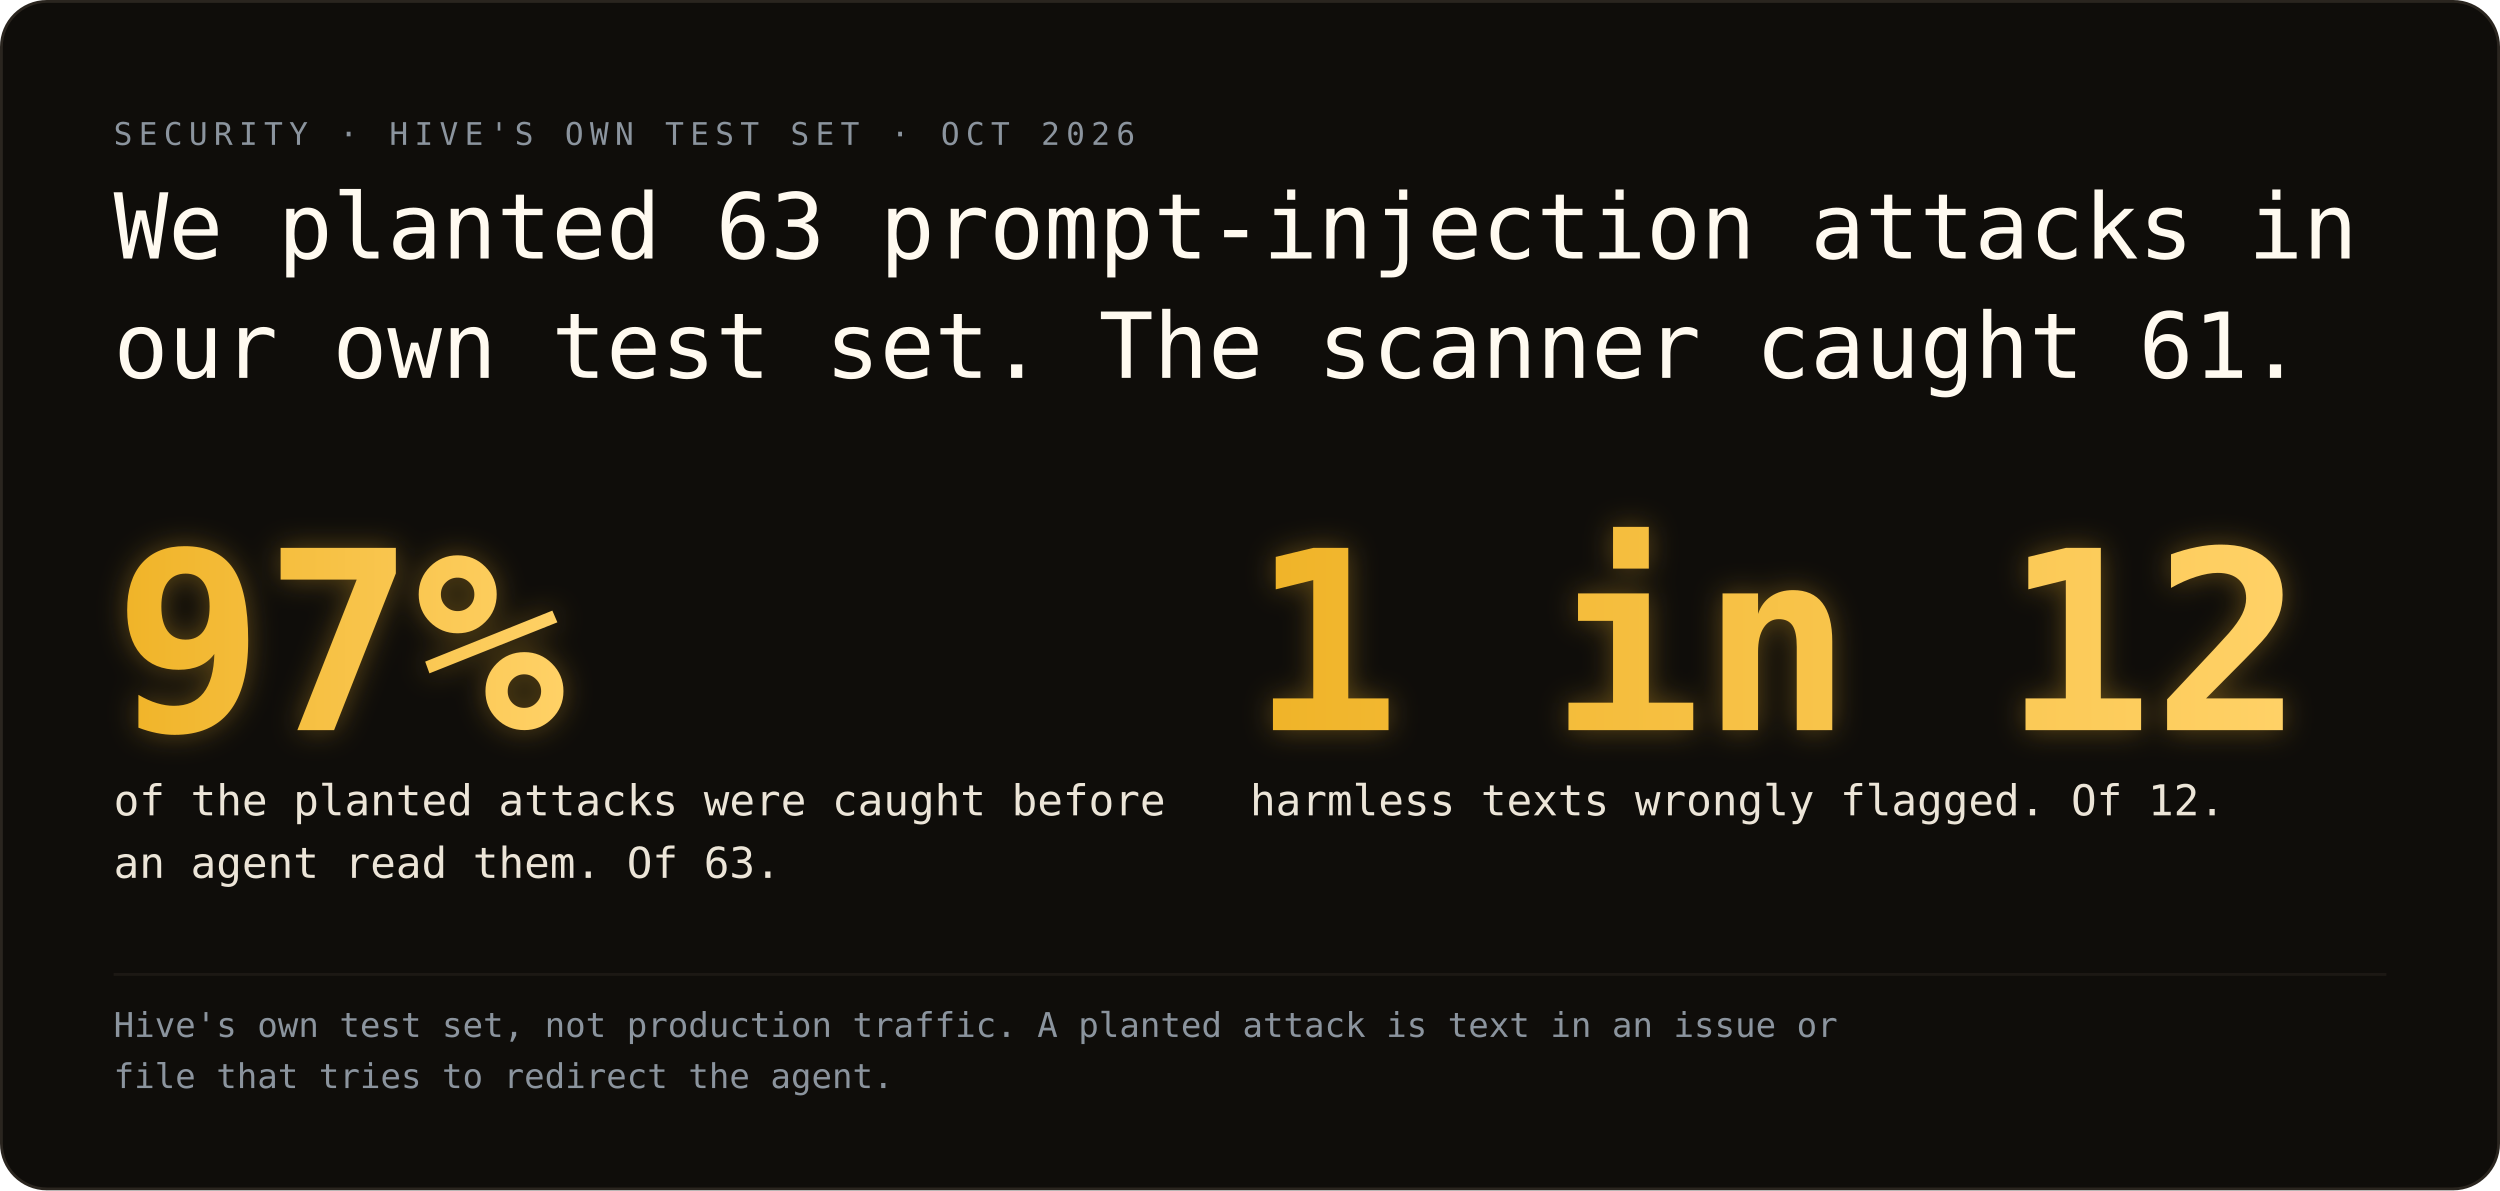
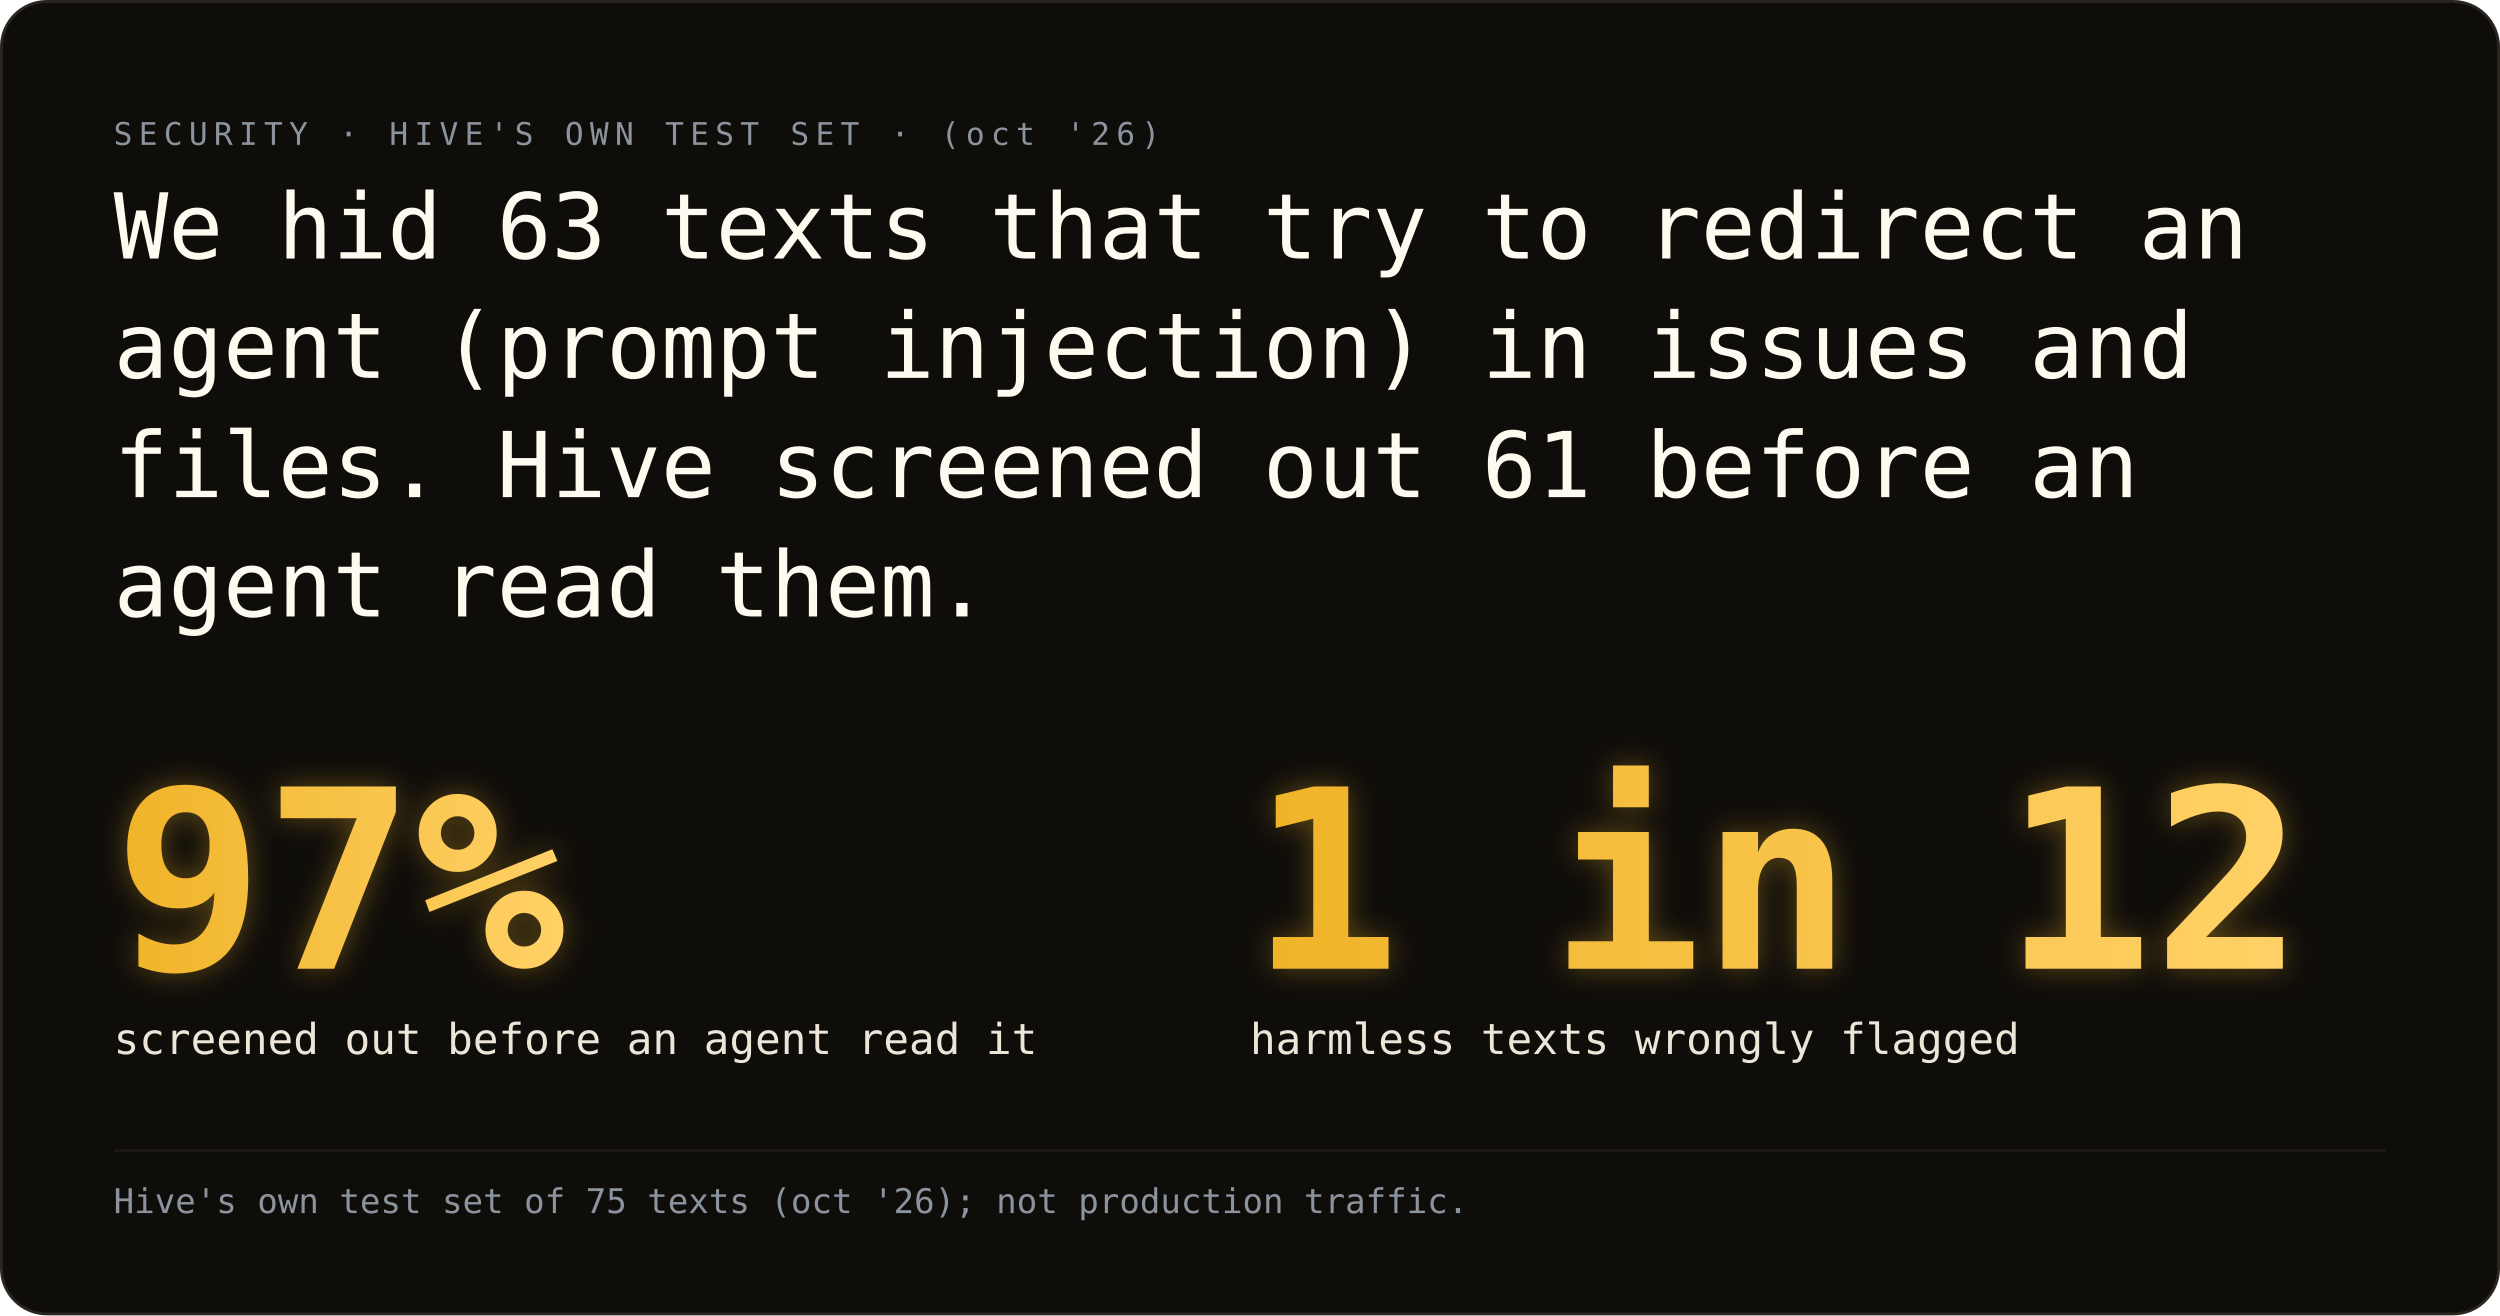
- <svg xmlns="http://www.w3.org/2000/svg" width="1760" height="838" viewBox="0 0 880 419" role="img" aria-label="97% of prompt-injection attempts were caught before reaching an agent, with 1 false alarm in 12 harmless requests" font-family="'IBM Plex Mono', 'JetBrains Mono', ui-monospace, SFMono-Regular, Menlo, Consolas, monospace">
+ <svg xmlns="http://www.w3.org/2000/svg" width="1760" height="926" viewBox="0 0 880 463" role="img" aria-label="97% of planted text that tries to redirect an agent (prompt injection) was screened out before an agent read it, with 1 false alarm in 12 harmless texts" font-family="'IBM Plex Mono', 'JetBrains Mono', ui-monospace, SFMono-Regular, Menlo, Consolas, monospace">
  <defs>
    <linearGradient id="amber" x1="0" y1="0" x2="1" y2="0">
      <stop offset="0" stop-color="#f0b429" />
      <stop offset="1" stop-color="#ffd166" />
    </linearGradient>
    <filter id="glow" x="-20%" y="-40%" width="140%" height="180%">
      <feGaussianBlur stdDeviation="5" />
    </filter>
  </defs>
-   <rect x="0.5" y="0.5" width="879" height="418" rx="16" fill="#0f0d0a" stroke="#2a251f" />
-   <text x="40" y="51" fill="#8b949e" font-size="11" font-weight="500" letter-spacing="2.2">SECURITY · HIVE'S OWN TEST SET · OCT 2026</text>
-   <text x="40" y="91" fill="#fffaf0" font-size="32">We planted 63 prompt-injection attacks in</text>
-   <text x="40" y="133" fill="#fffaf0" font-size="32">our own test set. The scanner caught 61.</text>
-   <text x="40" y="257" fill="#f0b429" font-size="88" font-weight="700" filter="url(#glow)" opacity="0.35">97%</text>
-   <text x="40" y="257" fill="url(#amber)" font-size="88" font-weight="700">97%</text>
-   <text x="40" y="287" fill="#ece5d8" font-size="15">of the planted attacks were caught before</text>
-   <text x="40" y="309" fill="#ece5d8" font-size="15">an agent read them. Of 63.</text>
-   <text x="440" y="257" fill="#f0b429" font-size="88" font-weight="700" filter="url(#glow)" opacity="0.35">1 in 12</text>
-   <text x="440" y="257" fill="url(#amber)" font-size="88" font-weight="700">1 in 12</text>
-   <text x="440" y="287" fill="#ece5d8" font-size="15">harmless texts wrongly flagged. Of 12.</text>
-   <line x1="40" y1="343" x2="840" y2="343" stroke="#1c1814" />
-   <text x="40" y="365" fill="#8b949e" font-size="12">Hive's own test set, not production traffic. A planted attack is text in an issue or</text>
-   <text x="40" y="383" fill="#8b949e" font-size="12">file that tries to redirect the agent.</text>
+   <rect x="0.5" y="0.5" width="879" height="462" rx="16" fill="#0f0d0a" stroke="#2a251f" />
+   <text x="40" y="51" fill="#8b949e" font-size="11" font-weight="500" letter-spacing="2.2">SECURITY · HIVE'S OWN TEST SET · (oct '26)</text>
+   <text x="40" y="91" fill="#fffaf0" font-size="32">We hid 63 texts that try to redirect an</text>
+   <text x="40" y="133" fill="#fffaf0" font-size="32">agent (prompt injection) in issues and</text>
+   <text x="40" y="175" fill="#fffaf0" font-size="32">files. Hive screened out 61 before an</text>
+   <text x="40" y="217" fill="#fffaf0" font-size="32">agent read them.</text>
+   <text x="40" y="341" fill="#f0b429" font-size="88" font-weight="700" filter="url(#glow)" opacity="0.35">97%</text>
+   <text x="40" y="341" fill="url(#amber)" font-size="88" font-weight="700">97%</text>
+   <text x="40" y="371" fill="#ece5d8" font-size="15">screened out before an agent read it</text>
+   <text x="440" y="341" fill="#f0b429" font-size="88" font-weight="700" filter="url(#glow)" opacity="0.35">1 in 12</text>
+   <text x="440" y="341" fill="url(#amber)" font-size="88" font-weight="700">1 in 12</text>
+   <text x="440" y="371" fill="#ece5d8" font-size="15">harmless texts wrongly flagged</text>
+   <line x1="40" y1="405" x2="840" y2="405" stroke="#1c1814" />
+   <text x="40" y="427" fill="#8b949e" font-size="12">Hive's own test set of 75 texts (oct '26); not production traffic.</text>
</svg>
